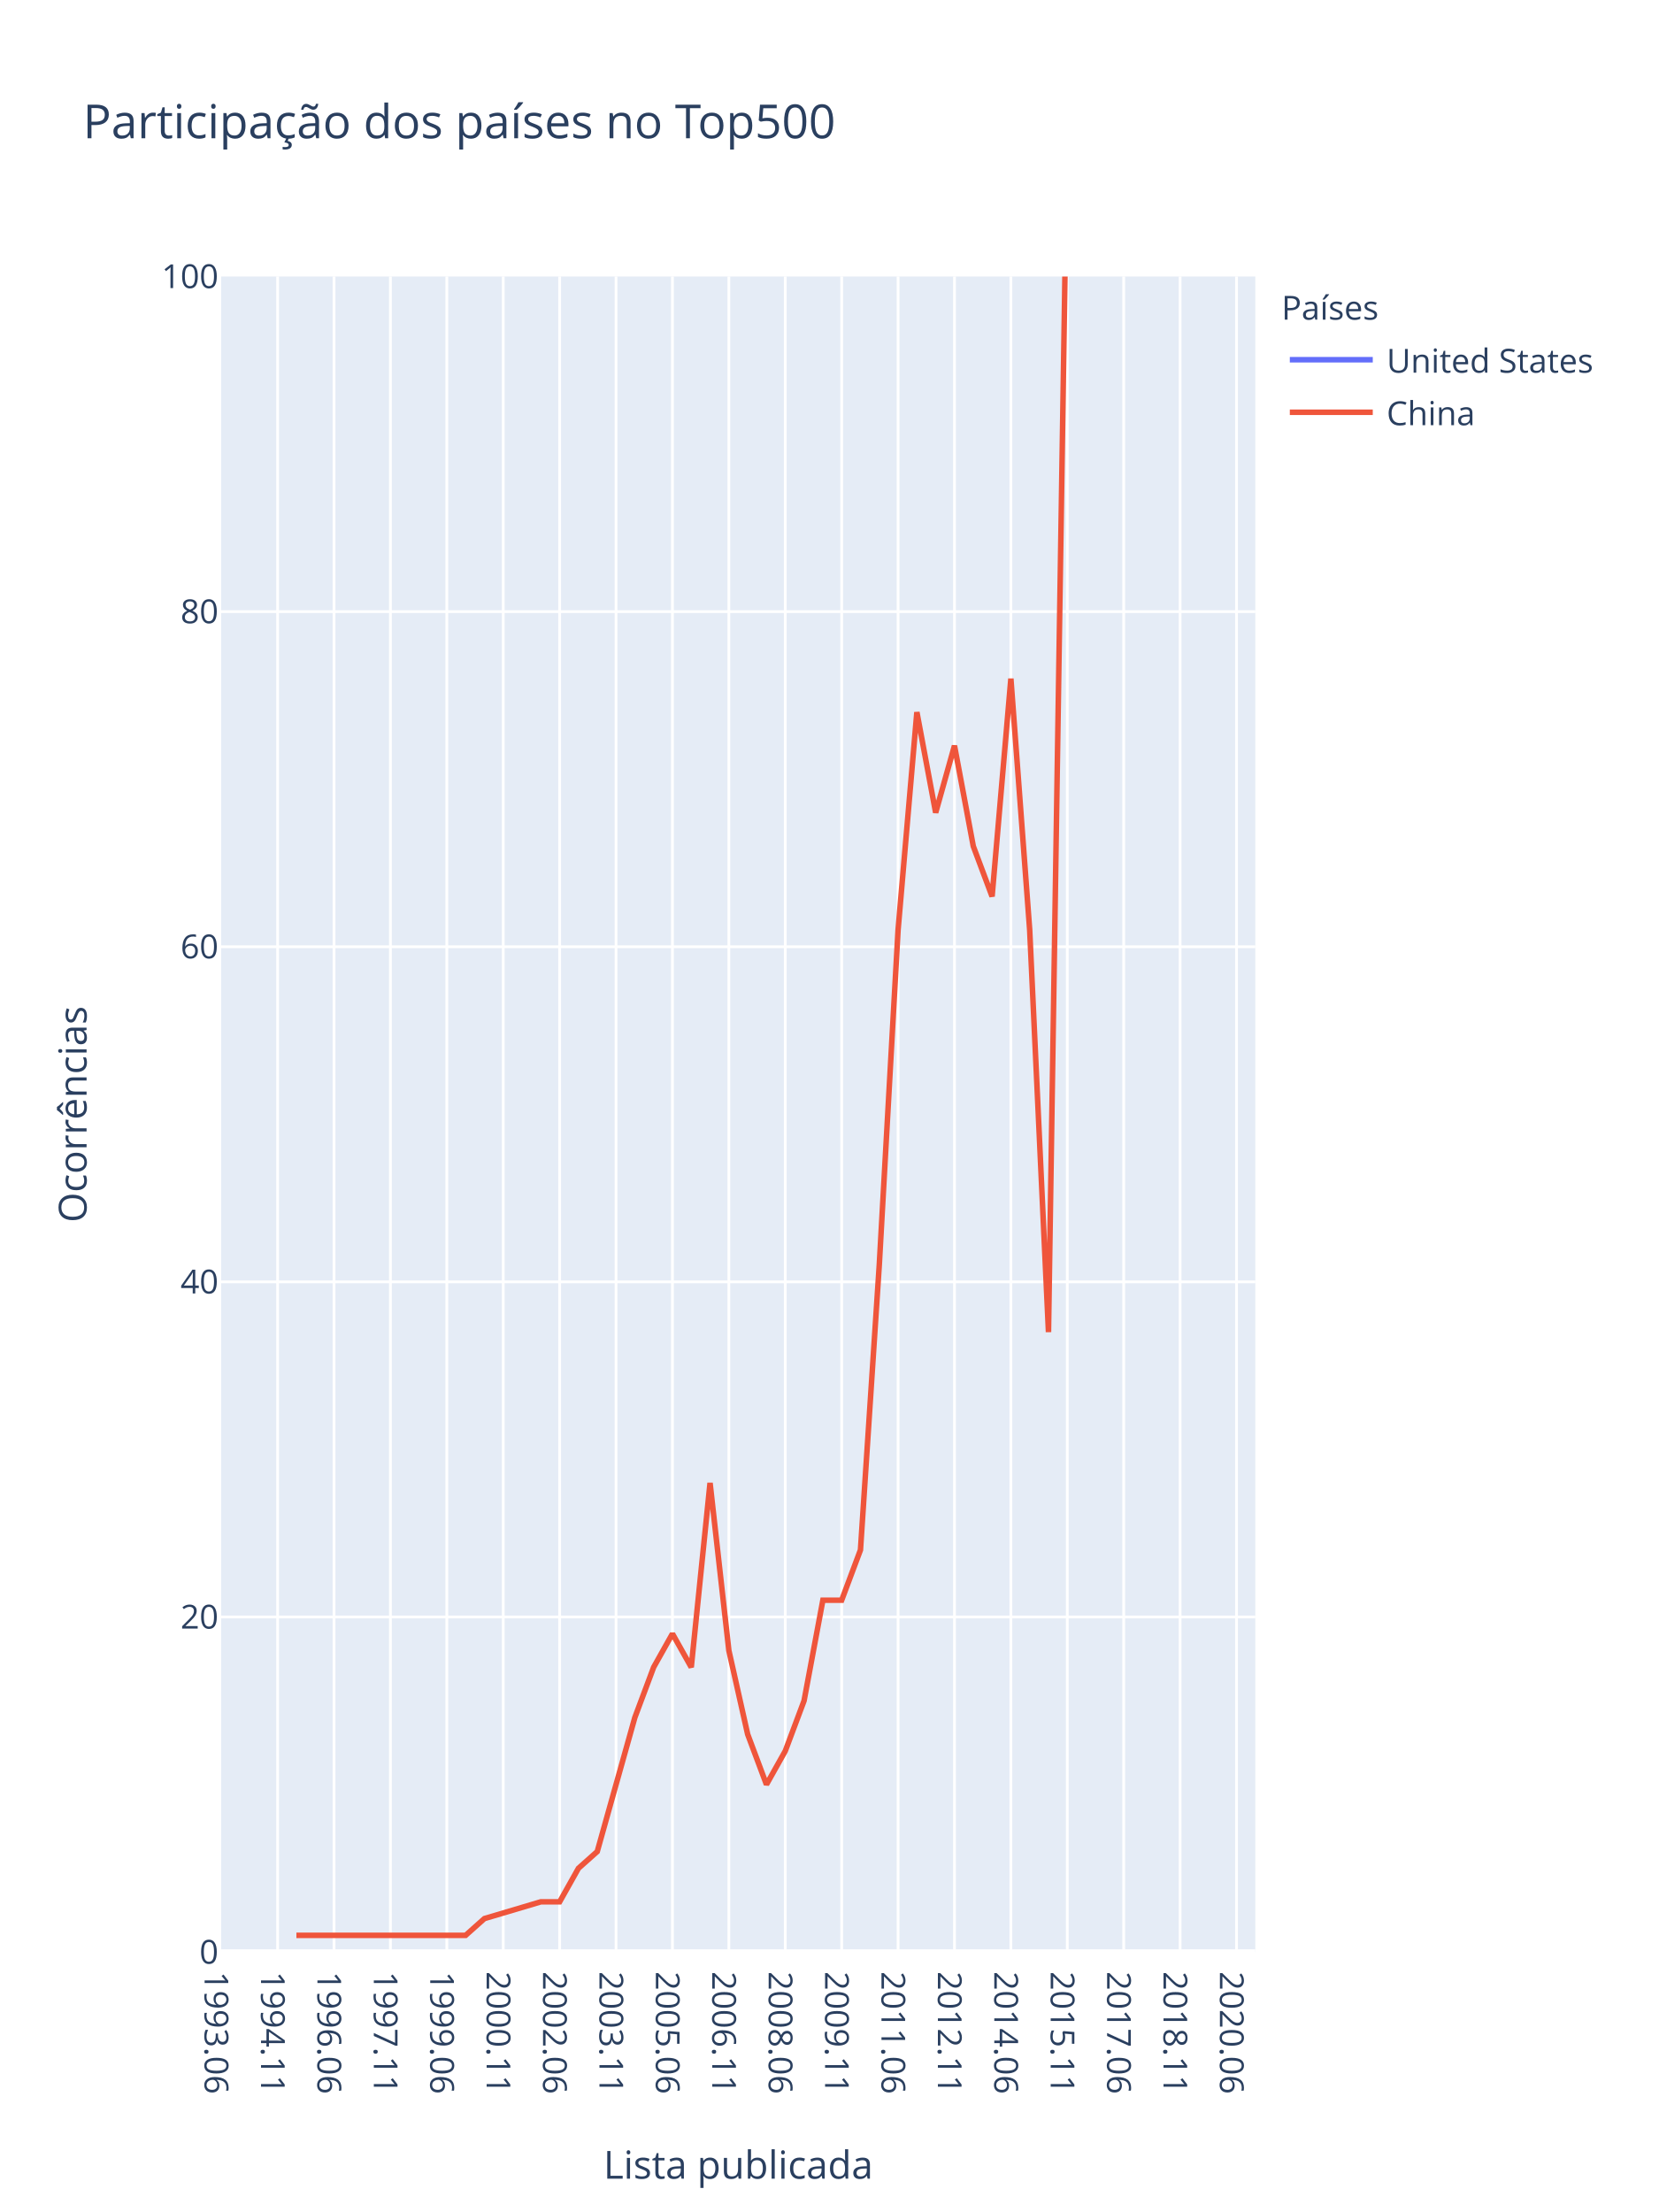
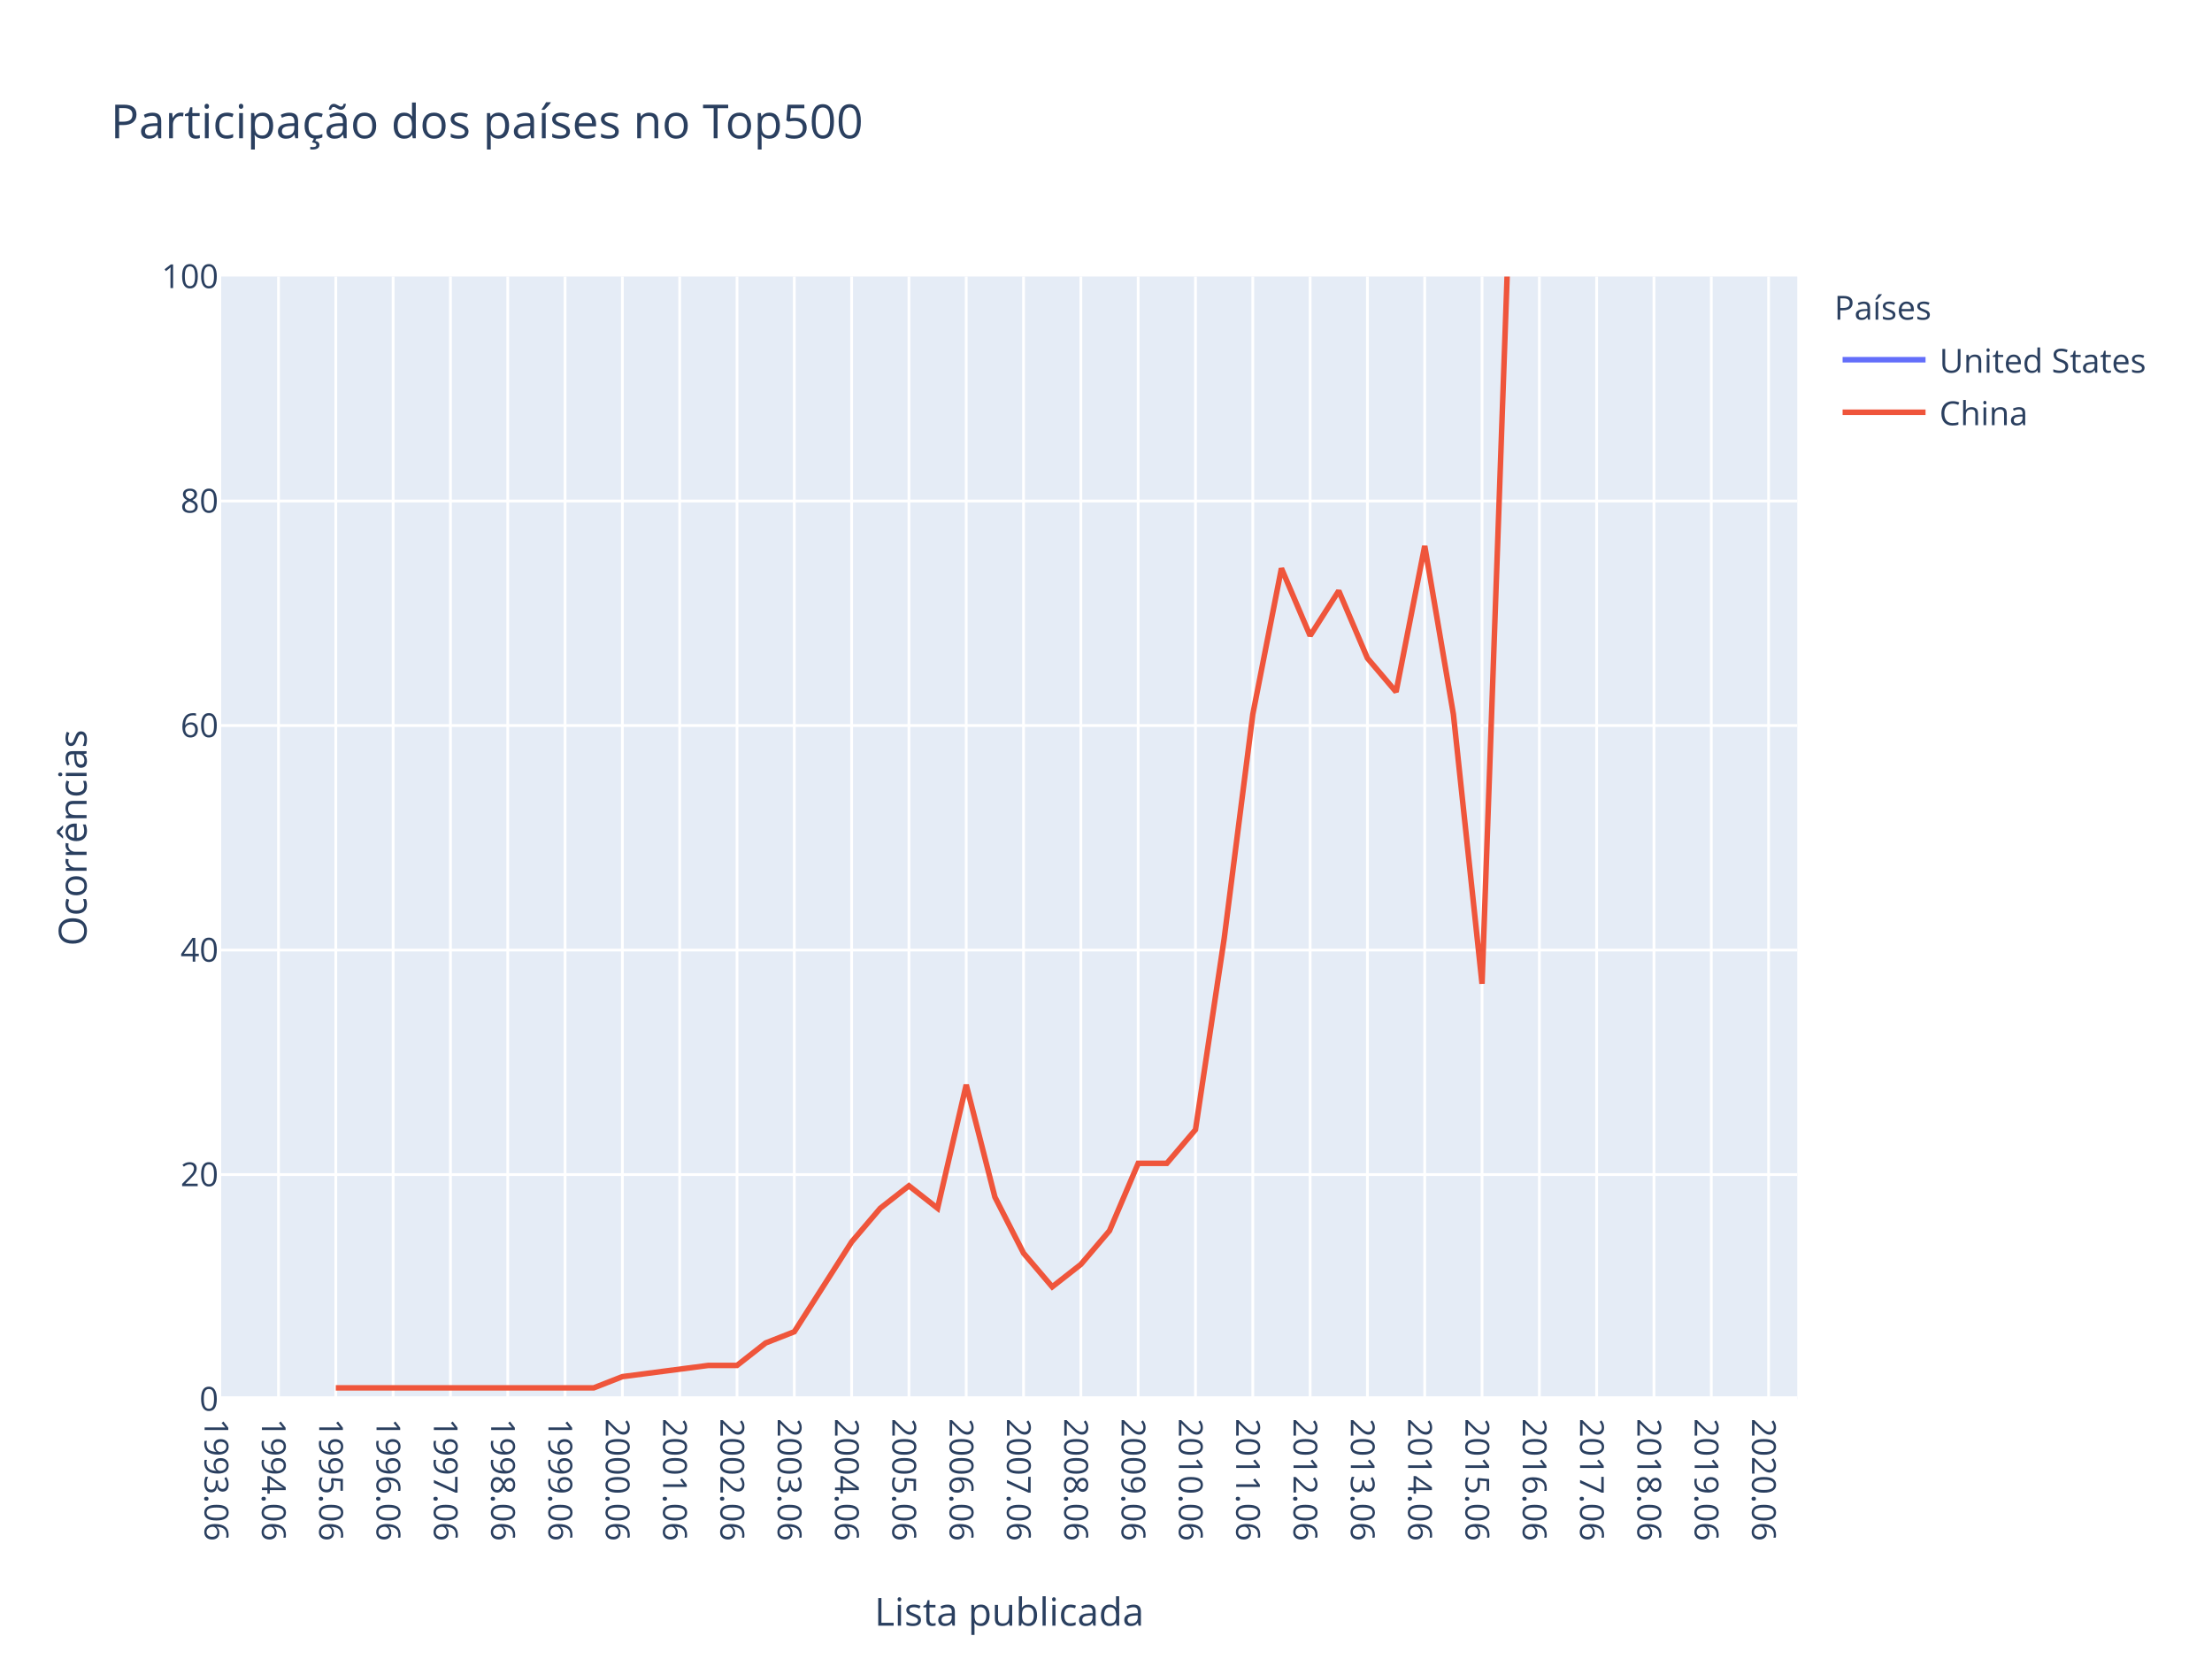
- <svg xmlns="http://www.w3.org/2000/svg" class="main-svg" width="600" height="800" style="" viewBox="0 0 600 800">
-   <rect x="0" y="0" width="600" height="800" style="fill: rgb(255, 255, 255); fill-opacity: 1;" />
-   <defs id="defs-920039">
+ <svg xmlns="http://www.w3.org/2000/svg" class="main-svg" width="800" height="600" style="" viewBox="0 0 800 600">
+   <rect x="0" y="0" width="800" height="600" style="fill: rgb(255, 255, 255); fill-opacity: 1;" />
+   <defs id="defs-06a3f6">
    <g class="clips">
-       <clipPath id="clip920039xyplot" class="plotclip">
-         <rect width="374" height="606" />
-       </clipPath>
-       <clipPath class="axesclip" id="clip920039x">
-         <rect x="80" y="0" width="374" height="800" />
-       </clipPath>
-       <clipPath class="axesclip" id="clip920039y">
-         <rect x="0" y="100" width="600" height="606" />
-       </clipPath>
-       <clipPath class="axesclip" id="clip920039xy">
-         <rect x="80" y="100" width="374" height="606" />
+       <clipPath id="clip06a3f6xyplot" class="plotclip">
+         <rect width="570" height="406" />
+       </clipPath>
+       <clipPath class="axesclip" id="clip06a3f6x">
+         <rect x="80" y="0" width="570" height="600" />
+       </clipPath>
+       <clipPath class="axesclip" id="clip06a3f6y">
+         <rect x="0" y="100" width="800" height="406" />
+       </clipPath>
+       <clipPath class="axesclip" id="clip06a3f6xy">
+         <rect x="80" y="100" width="570" height="406" />
      </clipPath>
    </g>
    <g class="gradients" />
  </defs>
  <g class="bglayer">
-     <rect class="bg" x="80" y="100" width="374" height="606" style="fill: rgb(229, 236, 246); fill-opacity: 1; stroke-width: 0;" />
+     <rect class="bg" x="80" y="100" width="570" height="406" style="fill: rgb(229, 236, 246); fill-opacity: 1; stroke-width: 0;" />
  </g>
  <g class="layer-below">
    <g class="imagelayer" />
    <g class="shapelayer" />
  </g>
  <g class="cartesianlayer">
    <g class="subplot xy">
      <g class="layer-subplot">
        <g class="shapelayer" />
        <g class="imagelayer" />
      </g>
      <g class="gridlayer">
        <g class="x">
-           <path class="xgrid crisp" transform="translate(100.4,0)" d="M0,100v606" style="stroke: rgb(255, 255, 255); stroke-opacity: 1; stroke-width: 1px;" />
-           <path class="xgrid crisp" transform="translate(120.8,0)" d="M0,100v606" style="stroke: rgb(255, 255, 255); stroke-opacity: 1; stroke-width: 1px;" />
-           <path class="xgrid crisp" transform="translate(141.2,0)" d="M0,100v606" style="stroke: rgb(255, 255, 255); stroke-opacity: 1; stroke-width: 1px;" />
-           <path class="xgrid crisp" transform="translate(161.6,0)" d="M0,100v606" style="stroke: rgb(255, 255, 255); stroke-opacity: 1; stroke-width: 1px;" />
-           <path class="xgrid crisp" transform="translate(182,0)" d="M0,100v606" style="stroke: rgb(255, 255, 255); stroke-opacity: 1; stroke-width: 1px;" />
-           <path class="xgrid crisp" transform="translate(202.4,0)" d="M0,100v606" style="stroke: rgb(255, 255, 255); stroke-opacity: 1; stroke-width: 1px;" />
-           <path class="xgrid crisp" transform="translate(222.8,0)" d="M0,100v606" style="stroke: rgb(255, 255, 255); stroke-opacity: 1; stroke-width: 1px;" />
-           <path class="xgrid crisp" transform="translate(243.2,0)" d="M0,100v606" style="stroke: rgb(255, 255, 255); stroke-opacity: 1; stroke-width: 1px;" />
-           <path class="xgrid crisp" transform="translate(263.6,0)" d="M0,100v606" style="stroke: rgb(255, 255, 255); stroke-opacity: 1; stroke-width: 1px;" />
-           <path class="xgrid crisp" transform="translate(284,0)" d="M0,100v606" style="stroke: rgb(255, 255, 255); stroke-opacity: 1; stroke-width: 1px;" />
-           <path class="xgrid crisp" transform="translate(304.4,0)" d="M0,100v606" style="stroke: rgb(255, 255, 255); stroke-opacity: 1; stroke-width: 1px;" />
-           <path class="xgrid crisp" transform="translate(324.8,0)" d="M0,100v606" style="stroke: rgb(255, 255, 255); stroke-opacity: 1; stroke-width: 1px;" />
-           <path class="xgrid crisp" transform="translate(345.2,0)" d="M0,100v606" style="stroke: rgb(255, 255, 255); stroke-opacity: 1; stroke-width: 1px;" />
-           <path class="xgrid crisp" transform="translate(365.6,0)" d="M0,100v606" style="stroke: rgb(255, 255, 255); stroke-opacity: 1; stroke-width: 1px;" />
-           <path class="xgrid crisp" transform="translate(386,0)" d="M0,100v606" style="stroke: rgb(255, 255, 255); stroke-opacity: 1; stroke-width: 1px;" />
-           <path class="xgrid crisp" transform="translate(406.4,0)" d="M0,100v606" style="stroke: rgb(255, 255, 255); stroke-opacity: 1; stroke-width: 1px;" />
-           <path class="xgrid crisp" transform="translate(426.8,0)" d="M0,100v606" style="stroke: rgb(255, 255, 255); stroke-opacity: 1; stroke-width: 1px;" />
-           <path class="xgrid crisp" transform="translate(447.2,0)" d="M0,100v606" style="stroke: rgb(255, 255, 255); stroke-opacity: 1; stroke-width: 1px;" />
+           <path class="xgrid crisp" transform="translate(100.73,0)" d="M0,100v406" style="stroke: rgb(255, 255, 255); stroke-opacity: 1; stroke-width: 1px;" />
+           <path class="xgrid crisp" transform="translate(121.45,0)" d="M0,100v406" style="stroke: rgb(255, 255, 255); stroke-opacity: 1; stroke-width: 1px;" />
+           <path class="xgrid crisp" transform="translate(142.18,0)" d="M0,100v406" style="stroke: rgb(255, 255, 255); stroke-opacity: 1; stroke-width: 1px;" />
+           <path class="xgrid crisp" transform="translate(162.91,0)" d="M0,100v406" style="stroke: rgb(255, 255, 255); stroke-opacity: 1; stroke-width: 1px;" />
+           <path class="xgrid crisp" transform="translate(183.64,0)" d="M0,100v406" style="stroke: rgb(255, 255, 255); stroke-opacity: 1; stroke-width: 1px;" />
+           <path class="xgrid crisp" transform="translate(204.36,0)" d="M0,100v406" style="stroke: rgb(255, 255, 255); stroke-opacity: 1; stroke-width: 1px;" />
+           <path class="xgrid crisp" transform="translate(225.09,0)" d="M0,100v406" style="stroke: rgb(255, 255, 255); stroke-opacity: 1; stroke-width: 1px;" />
+           <path class="xgrid crisp" transform="translate(245.82,0)" d="M0,100v406" style="stroke: rgb(255, 255, 255); stroke-opacity: 1; stroke-width: 1px;" />
+           <path class="xgrid crisp" transform="translate(266.55,0)" d="M0,100v406" style="stroke: rgb(255, 255, 255); stroke-opacity: 1; stroke-width: 1px;" />
+           <path class="xgrid crisp" transform="translate(287.27,0)" d="M0,100v406" style="stroke: rgb(255, 255, 255); stroke-opacity: 1; stroke-width: 1px;" />
+           <path class="xgrid crisp" transform="translate(308,0)" d="M0,100v406" style="stroke: rgb(255, 255, 255); stroke-opacity: 1; stroke-width: 1px;" />
+           <path class="xgrid crisp" transform="translate(328.73,0)" d="M0,100v406" style="stroke: rgb(255, 255, 255); stroke-opacity: 1; stroke-width: 1px;" />
+           <path class="xgrid crisp" transform="translate(349.45,0)" d="M0,100v406" style="stroke: rgb(255, 255, 255); stroke-opacity: 1; stroke-width: 1px;" />
+           <path class="xgrid crisp" transform="translate(370.18,0)" d="M0,100v406" style="stroke: rgb(255, 255, 255); stroke-opacity: 1; stroke-width: 1px;" />
+           <path class="xgrid crisp" transform="translate(390.91,0)" d="M0,100v406" style="stroke: rgb(255, 255, 255); stroke-opacity: 1; stroke-width: 1px;" />
+           <path class="xgrid crisp" transform="translate(411.64,0)" d="M0,100v406" style="stroke: rgb(255, 255, 255); stroke-opacity: 1; stroke-width: 1px;" />
+           <path class="xgrid crisp" transform="translate(432.36,0)" d="M0,100v406" style="stroke: rgb(255, 255, 255); stroke-opacity: 1; stroke-width: 1px;" />
+           <path class="xgrid crisp" transform="translate(453.09,0)" d="M0,100v406" style="stroke: rgb(255, 255, 255); stroke-opacity: 1; stroke-width: 1px;" />
+           <path class="xgrid crisp" transform="translate(473.82,0)" d="M0,100v406" style="stroke: rgb(255, 255, 255); stroke-opacity: 1; stroke-width: 1px;" />
+           <path class="xgrid crisp" transform="translate(494.55,0)" d="M0,100v406" style="stroke: rgb(255, 255, 255); stroke-opacity: 1; stroke-width: 1px;" />
+           <path class="xgrid crisp" transform="translate(515.27,0)" d="M0,100v406" style="stroke: rgb(255, 255, 255); stroke-opacity: 1; stroke-width: 1px;" />
+           <path class="xgrid crisp" transform="translate(536,0)" d="M0,100v406" style="stroke: rgb(255, 255, 255); stroke-opacity: 1; stroke-width: 1px;" />
+           <path class="xgrid crisp" transform="translate(556.73,0)" d="M0,100v406" style="stroke: rgb(255, 255, 255); stroke-opacity: 1; stroke-width: 1px;" />
+           <path class="xgrid crisp" transform="translate(577.45,0)" d="M0,100v406" style="stroke: rgb(255, 255, 255); stroke-opacity: 1; stroke-width: 1px;" />
+           <path class="xgrid crisp" transform="translate(598.18,0)" d="M0,100v406" style="stroke: rgb(255, 255, 255); stroke-opacity: 1; stroke-width: 1px;" />
+           <path class="xgrid crisp" transform="translate(618.91,0)" d="M0,100v406" style="stroke: rgb(255, 255, 255); stroke-opacity: 1; stroke-width: 1px;" />
+           <path class="xgrid crisp" transform="translate(639.64,0)" d="M0,100v406" style="stroke: rgb(255, 255, 255); stroke-opacity: 1; stroke-width: 1px;" />
        </g>
        <g class="y">
-           <path class="ygrid crisp" transform="translate(0,584.8)" d="M80,0h374" style="stroke: rgb(255, 255, 255); stroke-opacity: 1; stroke-width: 1px;" />
-           <path class="ygrid crisp" transform="translate(0,463.6)" d="M80,0h374" style="stroke: rgb(255, 255, 255); stroke-opacity: 1; stroke-width: 1px;" />
-           <path class="ygrid crisp" transform="translate(0,342.4)" d="M80,0h374" style="stroke: rgb(255, 255, 255); stroke-opacity: 1; stroke-width: 1px;" />
-           <path class="ygrid crisp" transform="translate(0,221.2)" d="M80,0h374" style="stroke: rgb(255, 255, 255); stroke-opacity: 1; stroke-width: 1px;" />
+           <path class="ygrid crisp" transform="translate(0,424.8)" d="M80,0h570" style="stroke: rgb(255, 255, 255); stroke-opacity: 1; stroke-width: 1px;" />
+           <path class="ygrid crisp" transform="translate(0,343.6)" d="M80,0h570" style="stroke: rgb(255, 255, 255); stroke-opacity: 1; stroke-width: 1px;" />
+           <path class="ygrid crisp" transform="translate(0,262.4)" d="M80,0h570" style="stroke: rgb(255, 255, 255); stroke-opacity: 1; stroke-width: 1px;" />
+           <path class="ygrid crisp" transform="translate(0,181.2)" d="M80,0h570" style="stroke: rgb(255, 255, 255); stroke-opacity: 1; stroke-width: 1px;" />
        </g>
      </g>
      <g class="zerolinelayer">
-         <path class="yzl zl crisp" transform="translate(0,706)" d="M80,0h374" style="stroke: rgb(255, 255, 255); stroke-opacity: 1; stroke-width: 2px;" />
+         <path class="yzl zl crisp" transform="translate(0,506)" d="M80,0h570" style="stroke: rgb(255, 255, 255); stroke-opacity: 1; stroke-width: 2px;" />
      </g>
      <path class="xlines-below" />
      <path class="ylines-below" />
      <g class="overlines-below" />
      <g class="xaxislayer-below" />
      <g class="yaxislayer-below" />
      <g class="overaxes-below" />
-       <g class="plot" transform="translate(80,100)" clip-path="url('#clip920039xyplot')">
+       <g class="plot" transform="translate(80,100)" clip-path="url('#clip06a3f6xyplot')">
        <g class="scatterlayer mlayer">
-           <g class="trace scatter trace10a9d8" style="stroke-miterlimit: 2; opacity: 1;">
+           <g class="trace scatter trace2d0160" style="stroke-miterlimit: 2; opacity: 1;">
            <g class="fills" />
            <g class="errorbars" />
            <g class="lines">
-               <path class="js-line" d="M0,-757.5L27.2,-1054.44L34,-975.66L40.8,-951.42L47.6,-1012.02L61.2,-999.9L68,-1121.1L81.6,-1169.58L88.4,-1018.08L95.2,-963.54L102,-812.04L108.8,-927.18L115.6,-787.8L122.4,-763.56L129.2,-775.68L136,-890.82L142.8,-884.76L149.6,-957.48L163.2,-1072.62L170,-1242.3L176.8,-1205.94L183.6,-1266.54L204,-951.42L210.8,-1151.4L217.6,-1157.46L224.4,-1072.62L231.2,-1102.92L238,-1054.44L244.8,-939.3L251.6,-987.78L258.4,-921.12L272,-921.12L278.8,-993.84L292.4,-793.86L299.2,-805.98L312.8,-393.9L319.6,-430.26L326.4,-412.08L333.2,-260.58L340,-145.44L346.8,-54.54L353.6,-96.96L360.4,-103.02L367.2,-78.78L374,-78.78" style="vector-effect: non-scaling-stroke; fill: none; stroke: rgb(99, 110, 250); stroke-opacity: 1; stroke-width: 2px; opacity: 1;" />
+               <path class="js-line" d="M0,-507.5L20.73,-592.76L31.09,-576.52L41.45,-706.44L51.82,-653.66L62.18,-637.42L72.55,-678.02L93.27,-669.9L103.64,-751.1L124.36,-783.58L134.73,-682.08L145.09,-645.54L155.45,-544.04L165.82,-621.18L176.18,-527.8L186.55,-511.56L196.91,-519.68L207.27,-596.82L217.64,-592.76L228,-641.48L248.73,-718.62L259.09,-832.3L269.45,-807.94L279.82,-848.54L310.91,-637.42L321.27,-771.4L331.64,-775.46L342,-718.62L352.36,-738.92L362.73,-706.44L373.09,-629.3L383.45,-661.78L404.18,-613.06L414.55,-617.12L424.91,-665.84L435.27,-535.92L445.64,-531.86L456,-539.98L476.73,-263.9L487.09,-288.26L497.45,-276.08L507.82,-174.58L518.18,-97.44L528.55,-36.54L538.91,-64.96L549.27,-69.02L559.64,-52.78L570,-52.78" style="vector-effect: non-scaling-stroke; fill: none; stroke: rgb(99, 110, 250); stroke-opacity: 1; stroke-width: 2px; opacity: 1;" />
            </g>
            <g class="points" />
            <g class="text" />
          </g>
-           <g class="trace scatter trace181cb9" style="stroke-miterlimit: 2; opacity: 1;">
+           <g class="trace scatter trace766402" style="stroke-miterlimit: 2; opacity: 1;">
            <g class="fills" />
            <g class="errorbars" />
            <g class="lines">
-               <path class="js-line" d="M27.2,599.94L88.4,599.94L95.2,593.88L115.6,587.82L122.4,587.82L129.2,575.7L136,569.64L149.6,521.16L156.4,502.98L163.2,490.86L170,502.98L176.8,436.32L183.6,496.92L190.4,527.22L197.2,545.4L204,533.28L210.8,515.1L217.6,478.74L224.4,478.74L231.2,460.56L238,357.54L244.8,236.34L251.6,157.56L258.4,193.92L265.2,169.68L272,206.04L278.8,224.22L285.6,145.44L292.4,236.34L299.2,381.78L306,-54.54L312.8,-412.08L319.6,-430.26L326.4,-363.6L333.2,-618.12L340,-642.36L346.8,-769.62L353.6,-727.2L360.4,-775.68L367.2,-763.56L374,-690.84" style="vector-effect: non-scaling-stroke; fill: none; stroke: rgb(239, 85, 59); stroke-opacity: 1; stroke-width: 2px; opacity: 1;" />
+               <path class="js-line" d="M41.45,401.94L134.73,401.94L145.09,397.88L176.18,393.82L186.55,393.82L196.91,385.7L207.27,381.64L228,349.16L238.36,336.98L248.73,328.86L259.09,336.98L269.45,292.32L279.82,332.92L290.18,353.22L300.55,365.4L310.91,357.28L321.27,345.1L331.64,320.74L342,320.74L352.36,308.56L362.73,239.54L373.09,158.34L383.45,105.56L393.82,129.92L404.18,113.68L414.55,138.04L424.91,150.22L435.27,97.44L445.64,158.34L456,255.78L466.36,-36.54L476.73,-276.08L487.09,-288.26L497.45,-243.6L507.82,-414.12L518.18,-430.36L528.55,-515.62L538.91,-487.2L549.27,-519.68L559.64,-511.56L570,-462.84" style="vector-effect: non-scaling-stroke; fill: none; stroke: rgb(239, 85, 59); stroke-opacity: 1; stroke-width: 2px; opacity: 1;" />
            </g>
            <g class="points" />
            <g class="text" />
          </g>
        </g>
      </g>
      <g class="overplot" />
      <path class="xlines-above crisp" d="M0,0" style="fill: none;" />
      <path class="ylines-above crisp" d="M0,0" style="fill: none;" />
      <g class="overlines-above" />
      <g class="xaxislayer-above">
        <g class="xtick">
-           <text text-anchor="start" x="0" y="719" transform="translate(80,0) rotate(90,0,713)" style="font-family: 'Open Sans', verdana, arial, sans-serif; font-size: 12px; fill: rgb(42, 63, 95); fill-opacity: 1; white-space: pre;">1993.06</text>
-         </g>
-         <g class="xtick">
-           <text text-anchor="start" x="0" y="719" transform="translate(100.4,0) rotate(90,0,713)" style="font-family: 'Open Sans', verdana, arial, sans-serif; font-size: 12px; fill: rgb(42, 63, 95); fill-opacity: 1; white-space: pre;">1994.11</text>
-         </g>
-         <g class="xtick">
-           <text text-anchor="start" x="0" y="719" transform="translate(120.8,0) rotate(90,0,713)" style="font-family: 'Open Sans', verdana, arial, sans-serif; font-size: 12px; fill: rgb(42, 63, 95); fill-opacity: 1; white-space: pre;">1996.06</text>
-         </g>
-         <g class="xtick">
-           <text text-anchor="start" x="0" y="719" transform="translate(141.2,0) rotate(90,0,713)" style="font-family: 'Open Sans', verdana, arial, sans-serif; font-size: 12px; fill: rgb(42, 63, 95); fill-opacity: 1; white-space: pre;">1997.11</text>
-         </g>
-         <g class="xtick">
-           <text text-anchor="start" x="0" y="719" transform="translate(161.6,0) rotate(90,0,713)" style="font-family: 'Open Sans', verdana, arial, sans-serif; font-size: 12px; fill: rgb(42, 63, 95); fill-opacity: 1; white-space: pre;">1999.06</text>
-         </g>
-         <g class="xtick">
-           <text text-anchor="start" x="0" y="719" transform="translate(182,0) rotate(90,0,713)" style="font-family: 'Open Sans', verdana, arial, sans-serif; font-size: 12px; fill: rgb(42, 63, 95); fill-opacity: 1; white-space: pre;">2000.11</text>
-         </g>
-         <g class="xtick">
-           <text text-anchor="start" x="0" y="719" transform="translate(202.4,0) rotate(90,0,713)" style="font-family: 'Open Sans', verdana, arial, sans-serif; font-size: 12px; fill: rgb(42, 63, 95); fill-opacity: 1; white-space: pre;">2002.06</text>
-         </g>
-         <g class="xtick">
-           <text text-anchor="start" x="0" y="719" transform="translate(222.8,0) rotate(90,0,713)" style="font-family: 'Open Sans', verdana, arial, sans-serif; font-size: 12px; fill: rgb(42, 63, 95); fill-opacity: 1; white-space: pre;">2003.11</text>
-         </g>
-         <g class="xtick">
-           <text text-anchor="start" x="0" y="719" transform="translate(243.2,0) rotate(90,0,713)" style="font-family: 'Open Sans', verdana, arial, sans-serif; font-size: 12px; fill: rgb(42, 63, 95); fill-opacity: 1; white-space: pre;">2005.06</text>
-         </g>
-         <g class="xtick">
-           <text text-anchor="start" x="0" y="719" transform="translate(263.6,0) rotate(90,0,713)" style="font-family: 'Open Sans', verdana, arial, sans-serif; font-size: 12px; fill: rgb(42, 63, 95); fill-opacity: 1; white-space: pre;">2006.11</text>
-         </g>
-         <g class="xtick">
-           <text text-anchor="start" x="0" y="719" transform="translate(284,0) rotate(90,0,713)" style="font-family: 'Open Sans', verdana, arial, sans-serif; font-size: 12px; fill: rgb(42, 63, 95); fill-opacity: 1; white-space: pre;">2008.06</text>
-         </g>
-         <g class="xtick">
-           <text text-anchor="start" x="0" y="719" transform="translate(304.4,0) rotate(90,0,713)" style="font-family: 'Open Sans', verdana, arial, sans-serif; font-size: 12px; fill: rgb(42, 63, 95); fill-opacity: 1; white-space: pre;">2009.11</text>
-         </g>
-         <g class="xtick">
-           <text text-anchor="start" x="0" y="719" transform="translate(324.8,0) rotate(90,0,713)" style="font-family: 'Open Sans', verdana, arial, sans-serif; font-size: 12px; fill: rgb(42, 63, 95); fill-opacity: 1; white-space: pre;">2011.06</text>
-         </g>
-         <g class="xtick">
-           <text text-anchor="start" x="0" y="719" transform="translate(345.2,0) rotate(90,0,713)" style="font-family: 'Open Sans', verdana, arial, sans-serif; font-size: 12px; fill: rgb(42, 63, 95); fill-opacity: 1; white-space: pre;">2012.11</text>
-         </g>
-         <g class="xtick">
-           <text text-anchor="start" x="0" y="719" transform="translate(365.6,0) rotate(90,0,713)" style="font-family: 'Open Sans', verdana, arial, sans-serif; font-size: 12px; fill: rgb(42, 63, 95); fill-opacity: 1; white-space: pre;">2014.06</text>
-         </g>
-         <g class="xtick">
-           <text text-anchor="start" x="0" y="719" transform="translate(386,0) rotate(90,0,713)" style="font-family: 'Open Sans', verdana, arial, sans-serif; font-size: 12px; fill: rgb(42, 63, 95); fill-opacity: 1; white-space: pre;">2015.11</text>
-         </g>
-         <g class="xtick">
-           <text text-anchor="start" x="0" y="719" transform="translate(406.4,0) rotate(90,0,713)" style="font-family: 'Open Sans', verdana, arial, sans-serif; font-size: 12px; fill: rgb(42, 63, 95); fill-opacity: 1; white-space: pre;">2017.06</text>
-         </g>
-         <g class="xtick">
-           <text text-anchor="start" x="0" y="719" transform="translate(426.8,0) rotate(90,0,713)" style="font-family: 'Open Sans', verdana, arial, sans-serif; font-size: 12px; fill: rgb(42, 63, 95); fill-opacity: 1; white-space: pre;">2018.11</text>
-         </g>
-         <g class="xtick">
-           <text text-anchor="start" x="0" y="719" transform="translate(447.2,0) rotate(90,0,713)" style="font-family: 'Open Sans', verdana, arial, sans-serif; font-size: 12px; fill: rgb(42, 63, 95); fill-opacity: 1; white-space: pre;">2020.06</text>
+           <text text-anchor="start" x="0" y="519" transform="translate(80,0) rotate(90,0,513)" style="font-family: 'Open Sans', verdana, arial, sans-serif; font-size: 12px; fill: rgb(42, 63, 95); fill-opacity: 1; white-space: pre;">1993.06</text>
+         </g>
+         <g class="xtick">
+           <text text-anchor="start" x="0" y="519" transform="translate(100.73,0) rotate(90,0,513)" style="font-family: 'Open Sans', verdana, arial, sans-serif; font-size: 12px; fill: rgb(42, 63, 95); fill-opacity: 1; white-space: pre;">1994.06</text>
+         </g>
+         <g class="xtick">
+           <text text-anchor="start" x="0" y="519" transform="translate(121.45,0) rotate(90,0,513)" style="font-family: 'Open Sans', verdana, arial, sans-serif; font-size: 12px; fill: rgb(42, 63, 95); fill-opacity: 1; white-space: pre;">1995.06</text>
+         </g>
+         <g class="xtick">
+           <text text-anchor="start" x="0" y="519" transform="translate(142.18,0) rotate(90,0,513)" style="font-family: 'Open Sans', verdana, arial, sans-serif; font-size: 12px; fill: rgb(42, 63, 95); fill-opacity: 1; white-space: pre;">1996.06</text>
+         </g>
+         <g class="xtick">
+           <text text-anchor="start" x="0" y="519" transform="translate(162.91,0) rotate(90,0,513)" style="font-family: 'Open Sans', verdana, arial, sans-serif; font-size: 12px; fill: rgb(42, 63, 95); fill-opacity: 1; white-space: pre;">1997.06</text>
+         </g>
+         <g class="xtick">
+           <text text-anchor="start" x="0" y="519" transform="translate(183.64,0) rotate(90,0,513)" style="font-family: 'Open Sans', verdana, arial, sans-serif; font-size: 12px; fill: rgb(42, 63, 95); fill-opacity: 1; white-space: pre;">1998.06</text>
+         </g>
+         <g class="xtick">
+           <text text-anchor="start" x="0" y="519" transform="translate(204.36,0) rotate(90,0,513)" style="font-family: 'Open Sans', verdana, arial, sans-serif; font-size: 12px; fill: rgb(42, 63, 95); fill-opacity: 1; white-space: pre;">1999.06</text>
+         </g>
+         <g class="xtick">
+           <text text-anchor="start" x="0" y="519" transform="translate(225.09,0) rotate(90,0,513)" style="font-family: 'Open Sans', verdana, arial, sans-serif; font-size: 12px; fill: rgb(42, 63, 95); fill-opacity: 1; white-space: pre;">2000.06</text>
+         </g>
+         <g class="xtick">
+           <text text-anchor="start" x="0" y="519" transform="translate(245.82,0) rotate(90,0,513)" style="font-family: 'Open Sans', verdana, arial, sans-serif; font-size: 12px; fill: rgb(42, 63, 95); fill-opacity: 1; white-space: pre;">2001.06</text>
+         </g>
+         <g class="xtick">
+           <text text-anchor="start" x="0" y="519" transform="translate(266.55,0) rotate(90,0,513)" style="font-family: 'Open Sans', verdana, arial, sans-serif; font-size: 12px; fill: rgb(42, 63, 95); fill-opacity: 1; white-space: pre;">2002.06</text>
+         </g>
+         <g class="xtick">
+           <text text-anchor="start" x="0" y="519" transform="translate(287.27,0) rotate(90,0,513)" style="font-family: 'Open Sans', verdana, arial, sans-serif; font-size: 12px; fill: rgb(42, 63, 95); fill-opacity: 1; white-space: pre;">2003.06</text>
+         </g>
+         <g class="xtick">
+           <text text-anchor="start" x="0" y="519" transform="translate(308,0) rotate(90,0,513)" style="font-family: 'Open Sans', verdana, arial, sans-serif; font-size: 12px; fill: rgb(42, 63, 95); fill-opacity: 1; white-space: pre;">2004.06</text>
+         </g>
+         <g class="xtick">
+           <text text-anchor="start" x="0" y="519" transform="translate(328.73,0) rotate(90,0,513)" style="font-family: 'Open Sans', verdana, arial, sans-serif; font-size: 12px; fill: rgb(42, 63, 95); fill-opacity: 1; white-space: pre;">2005.06</text>
+         </g>
+         <g class="xtick">
+           <text text-anchor="start" x="0" y="519" transform="translate(349.45,0) rotate(90,0,513)" style="font-family: 'Open Sans', verdana, arial, sans-serif; font-size: 12px; fill: rgb(42, 63, 95); fill-opacity: 1; white-space: pre;">2006.06</text>
+         </g>
+         <g class="xtick">
+           <text text-anchor="start" x="0" y="519" transform="translate(370.18,0) rotate(90,0,513)" style="font-family: 'Open Sans', verdana, arial, sans-serif; font-size: 12px; fill: rgb(42, 63, 95); fill-opacity: 1; white-space: pre;">2007.06</text>
+         </g>
+         <g class="xtick">
+           <text text-anchor="start" x="0" y="519" transform="translate(390.91,0) rotate(90,0,513)" style="font-family: 'Open Sans', verdana, arial, sans-serif; font-size: 12px; fill: rgb(42, 63, 95); fill-opacity: 1; white-space: pre;">2008.06</text>
+         </g>
+         <g class="xtick">
+           <text text-anchor="start" x="0" y="519" transform="translate(411.64,0) rotate(90,0,513)" style="font-family: 'Open Sans', verdana, arial, sans-serif; font-size: 12px; fill: rgb(42, 63, 95); fill-opacity: 1; white-space: pre;">2009.06</text>
+         </g>
+         <g class="xtick">
+           <text text-anchor="start" x="0" y="519" transform="translate(432.36,0) rotate(90,0,513)" style="font-family: 'Open Sans', verdana, arial, sans-serif; font-size: 12px; fill: rgb(42, 63, 95); fill-opacity: 1; white-space: pre;">2010.06</text>
+         </g>
+         <g class="xtick">
+           <text text-anchor="start" x="0" y="519" transform="translate(453.09,0) rotate(90,0,513)" style="font-family: 'Open Sans', verdana, arial, sans-serif; font-size: 12px; fill: rgb(42, 63, 95); fill-opacity: 1; white-space: pre;">2011.06</text>
+         </g>
+         <g class="xtick">
+           <text text-anchor="start" x="0" y="519" transform="translate(473.82,0) rotate(90,0,513)" style="font-family: 'Open Sans', verdana, arial, sans-serif; font-size: 12px; fill: rgb(42, 63, 95); fill-opacity: 1; white-space: pre;">2012.06</text>
+         </g>
+         <g class="xtick">
+           <text text-anchor="start" x="0" y="519" transform="translate(494.55,0) rotate(90,0,513)" style="font-family: 'Open Sans', verdana, arial, sans-serif; font-size: 12px; fill: rgb(42, 63, 95); fill-opacity: 1; white-space: pre;">2013.06</text>
+         </g>
+         <g class="xtick">
+           <text text-anchor="start" x="0" y="519" transform="translate(515.27,0) rotate(90,0,513)" style="font-family: 'Open Sans', verdana, arial, sans-serif; font-size: 12px; fill: rgb(42, 63, 95); fill-opacity: 1; white-space: pre;">2014.06</text>
+         </g>
+         <g class="xtick">
+           <text text-anchor="start" x="0" y="519" transform="translate(536,0) rotate(90,0,513)" style="font-family: 'Open Sans', verdana, arial, sans-serif; font-size: 12px; fill: rgb(42, 63, 95); fill-opacity: 1; white-space: pre;">2015.06</text>
+         </g>
+         <g class="xtick">
+           <text text-anchor="start" x="0" y="519" transform="translate(556.73,0) rotate(90,0,513)" style="font-family: 'Open Sans', verdana, arial, sans-serif; font-size: 12px; fill: rgb(42, 63, 95); fill-opacity: 1; white-space: pre;">2016.06</text>
+         </g>
+         <g class="xtick">
+           <text text-anchor="start" x="0" y="519" transform="translate(577.45,0) rotate(90,0,513)" style="font-family: 'Open Sans', verdana, arial, sans-serif; font-size: 12px; fill: rgb(42, 63, 95); fill-opacity: 1; white-space: pre;">2017.06</text>
+         </g>
+         <g class="xtick">
+           <text text-anchor="start" x="0" y="519" transform="translate(598.18,0) rotate(90,0,513)" style="font-family: 'Open Sans', verdana, arial, sans-serif; font-size: 12px; fill: rgb(42, 63, 95); fill-opacity: 1; white-space: pre;">2018.06</text>
+         </g>
+         <g class="xtick">
+           <text text-anchor="start" x="0" y="519" transform="translate(618.91,0) rotate(90,0,513)" style="font-family: 'Open Sans', verdana, arial, sans-serif; font-size: 12px; fill: rgb(42, 63, 95); fill-opacity: 1; white-space: pre;">2019.06</text>
+         </g>
+         <g class="xtick">
+           <text text-anchor="start" x="0" y="519" transform="translate(639.64,0) rotate(90,0,513)" style="font-family: 'Open Sans', verdana, arial, sans-serif; font-size: 12px; fill: rgb(42, 63, 95); fill-opacity: 1; white-space: pre;">2020.06</text>
        </g>
      </g>
      <g class="yaxislayer-above">
        <g class="ytick">
-           <text text-anchor="end" x="79" y="4.2" transform="translate(0,706)" style="font-family: 'Open Sans', verdana, arial, sans-serif; font-size: 12px; fill: rgb(42, 63, 95); fill-opacity: 1; white-space: pre;">0</text>
-         </g>
-         <g class="ytick">
-           <text text-anchor="end" x="79" y="4.2" transform="translate(0,584.8)" style="font-family: 'Open Sans', verdana, arial, sans-serif; font-size: 12px; fill: rgb(42, 63, 95); fill-opacity: 1; white-space: pre;">20</text>
-         </g>
-         <g class="ytick">
-           <text text-anchor="end" x="79" y="4.2" transform="translate(0,463.6)" style="font-family: 'Open Sans', verdana, arial, sans-serif; font-size: 12px; fill: rgb(42, 63, 95); fill-opacity: 1; white-space: pre;">40</text>
-         </g>
-         <g class="ytick">
-           <text text-anchor="end" x="79" y="4.2" transform="translate(0,342.4)" style="font-family: 'Open Sans', verdana, arial, sans-serif; font-size: 12px; fill: rgb(42, 63, 95); fill-opacity: 1; white-space: pre;">60</text>
-         </g>
-         <g class="ytick">
-           <text text-anchor="end" x="79" y="4.2" transform="translate(0,221.2)" style="font-family: 'Open Sans', verdana, arial, sans-serif; font-size: 12px; fill: rgb(42, 63, 95); fill-opacity: 1; white-space: pre;">80</text>
+           <text text-anchor="end" x="79" y="4.2" transform="translate(0,506)" style="font-family: 'Open Sans', verdana, arial, sans-serif; font-size: 12px; fill: rgb(42, 63, 95); fill-opacity: 1; white-space: pre;">0</text>
+         </g>
+         <g class="ytick">
+           <text text-anchor="end" x="79" y="4.2" transform="translate(0,424.8)" style="font-family: 'Open Sans', verdana, arial, sans-serif; font-size: 12px; fill: rgb(42, 63, 95); fill-opacity: 1; white-space: pre;">20</text>
+         </g>
+         <g class="ytick">
+           <text text-anchor="end" x="79" y="4.2" transform="translate(0,343.6)" style="font-family: 'Open Sans', verdana, arial, sans-serif; font-size: 12px; fill: rgb(42, 63, 95); fill-opacity: 1; white-space: pre;">40</text>
+         </g>
+         <g class="ytick">
+           <text text-anchor="end" x="79" y="4.2" transform="translate(0,262.4)" style="font-family: 'Open Sans', verdana, arial, sans-serif; font-size: 12px; fill: rgb(42, 63, 95); fill-opacity: 1; white-space: pre;">60</text>
+         </g>
+         <g class="ytick">
+           <text text-anchor="end" x="79" y="4.2" transform="translate(0,181.2)" style="font-family: 'Open Sans', verdana, arial, sans-serif; font-size: 12px; fill: rgb(42, 63, 95); fill-opacity: 1; white-space: pre;">80</text>
        </g>
        <g class="ytick">
          <text text-anchor="end" x="79" y="4.2" transform="translate(0,100)" style="font-family: 'Open Sans', verdana, arial, sans-serif; font-size: 12px; fill: rgb(42, 63, 95); fill-opacity: 1; white-space: pre;">100</text>
        </g>
      </g>
      <g class="overaxes-above" />
    </g>
  </g>
  <g class="polarlayer" />
  <g class="ternarylayer" />
  <g class="geolayer" />
  <g class="funnelarealayer" />
  <g class="pielayer" />
  <g class="treemaplayer" />
  <g class="sunburstlayer" />
  <g class="glimages" />
-   <defs id="topdefs-920039">
+   <defs id="topdefs-06a3f6">
    <g class="clips" />
-     <clipPath id="legend920039">
+     <clipPath id="legend06a3f6">
      <rect width="127" height="64" x="0" y="0" />
    </clipPath>
  </defs>
  <g class="layer-above">
    <g class="imagelayer" />
    <g class="shapelayer" />
  </g>
  <g class="infolayer">
-     <g class="legend" pointer-events="all" transform="translate(461.48,100)">
+     <g class="legend" pointer-events="all" transform="translate(661.4,100)">
      <rect class="bg" shape-rendering="crispEdges" width="127" height="64" x="0" y="0" style="stroke: rgb(68, 68, 68); stroke-opacity: 1; fill: rgb(255, 255, 255); fill-opacity: 1; stroke-width: 0px;" />
-       <g class="scrollbox" transform="" clip-path="url('#legend920039')">
+       <g class="scrollbox" transform="" clip-path="url('#legend06a3f6')">
        <text class="legendtitletext" text-anchor="start" x="2" y="15.6" style="font-family: 'Open Sans', verdana, arial, sans-serif; font-size: 12px; fill: rgb(42, 63, 95); fill-opacity: 1; white-space: pre;">Países</text>
        <g class="groups" transform="">
          <g class="traces" transform="translate(0,30.1)" style="opacity: 1;">
            <text class="legendtext" text-anchor="start" x="40" y="4.68" style="font-family: 'Open Sans', verdana, arial, sans-serif; font-size: 12px; fill: rgb(42, 63, 95); fill-opacity: 1; white-space: pre;">United States</text>
            <g class="layers" style="opacity: 1;">
              <g class="legendfill" />
              <g class="legendlines">
                <path class="js-line" d="M5,0h30" style="fill: none; stroke: rgb(99, 110, 250); stroke-opacity: 1; stroke-width: 2px;" />
              </g>
              <g class="legendsymbols">
                <g class="legendpoints" />
              </g>
            </g>
            <rect class="legendtoggle" x="0" y="-9.5" width="121.516" height="19" style="fill: rgb(0, 0, 0); fill-opacity: 0;" />
          </g>
        </g>
        <g class="groups" transform="">
          <g class="traces" transform="translate(0,49.1)" style="opacity: 1;">
            <text class="legendtext" text-anchor="start" x="40" y="4.68" style="font-family: 'Open Sans', verdana, arial, sans-serif; font-size: 12px; fill: rgb(42, 63, 95); fill-opacity: 1; white-space: pre;">China</text>
            <g class="layers" style="opacity: 1;">
              <g class="legendfill" />
              <g class="legendlines">
                <path class="js-line" d="M5,0h30" style="fill: none; stroke: rgb(239, 85, 59); stroke-opacity: 1; stroke-width: 2px;" />
              </g>
              <g class="legendsymbols">
                <g class="legendpoints" />
              </g>
            </g>
            <rect class="legendtoggle" x="0" y="-9.5" width="121.516" height="19" style="fill: rgb(0, 0, 0); fill-opacity: 0;" />
          </g>
        </g>
      </g>
      <rect class="scrollbar" rx="20" ry="3" width="0" height="0" x="0" y="0" style="fill: rgb(128, 139, 164); fill-opacity: 1;" />
    </g>
    <g class="g-gtitle">
-       <text class="gtitle" x="30" y="50" text-anchor="start" dy="0em" style="font-family: 'Open Sans', verdana, arial, sans-serif; font-size: 17px; fill: rgb(42, 63, 95); opacity: 1; font-weight: normal; white-space: pre;">Participação dos países no Top500</text>
+       <text class="gtitle" x="40" y="50" text-anchor="start" dy="0em" style="font-family: 'Open Sans', verdana, arial, sans-serif; font-size: 17px; fill: rgb(42, 63, 95); opacity: 1; font-weight: normal; white-space: pre;">Participação dos países no Top500</text>
    </g>
    <g class="g-xtitle">
-       <text class="xtitle" x="267" y="787.941" text-anchor="middle" style="font-family: 'Open Sans', verdana, arial, sans-serif; font-size: 14px; fill: rgb(42, 63, 95); opacity: 1; font-weight: normal; white-space: pre;">Lista publicada</text>
+       <text class="xtitle" x="365" y="587.941" text-anchor="middle" style="font-family: 'Open Sans', verdana, arial, sans-serif; font-size: 14px; fill: rgb(42, 63, 95); opacity: 1; font-weight: normal; white-space: pre;">Lista publicada</text>
    </g>
    <g class="g-ytitle">
-       <text class="ytitle" transform="rotate(-90,31.30938,403)" x="31.309" y="403" text-anchor="middle" style="font-family: 'Open Sans', verdana, arial, sans-serif; font-size: 14px; fill: rgb(42, 63, 95); opacity: 1; font-weight: normal; white-space: pre;">Ocorrências</text>
+       <text class="ytitle" transform="rotate(-90,31.30938,303)" x="31.309" y="303" text-anchor="middle" style="font-family: 'Open Sans', verdana, arial, sans-serif; font-size: 14px; fill: rgb(42, 63, 95); opacity: 1; font-weight: normal; white-space: pre;">Ocorrências</text>
    </g>
  </g>
</svg>
